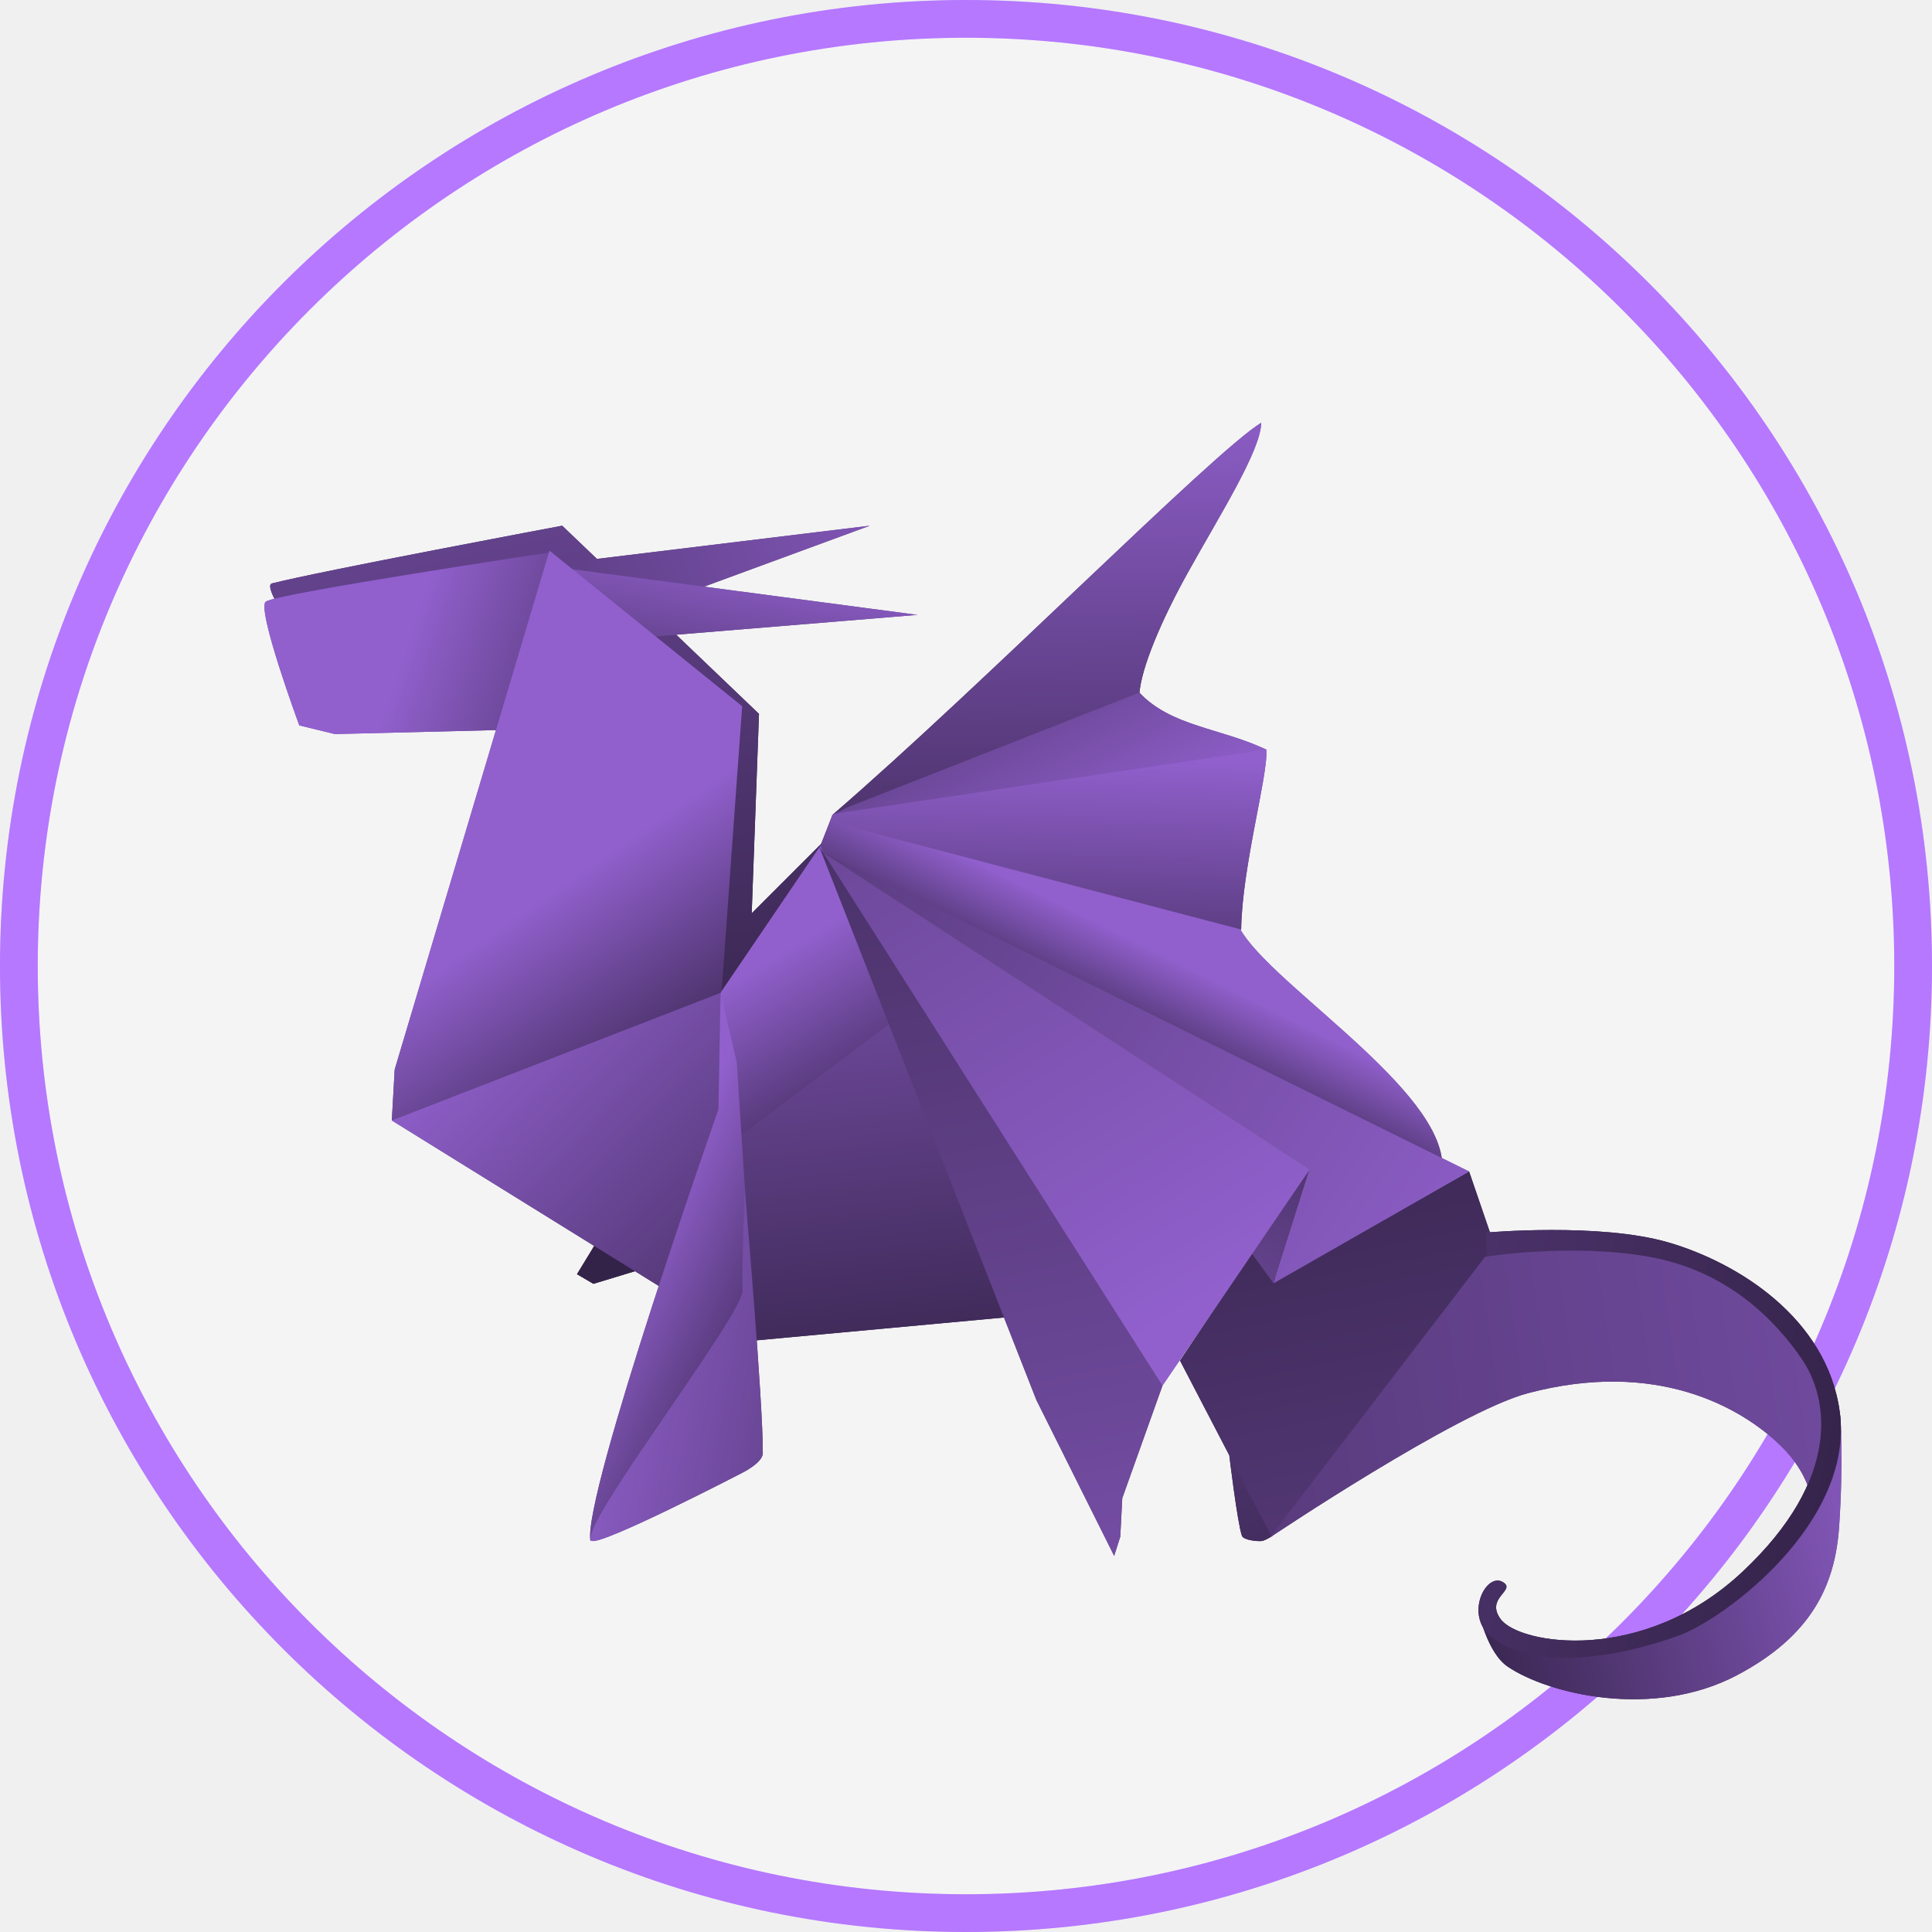
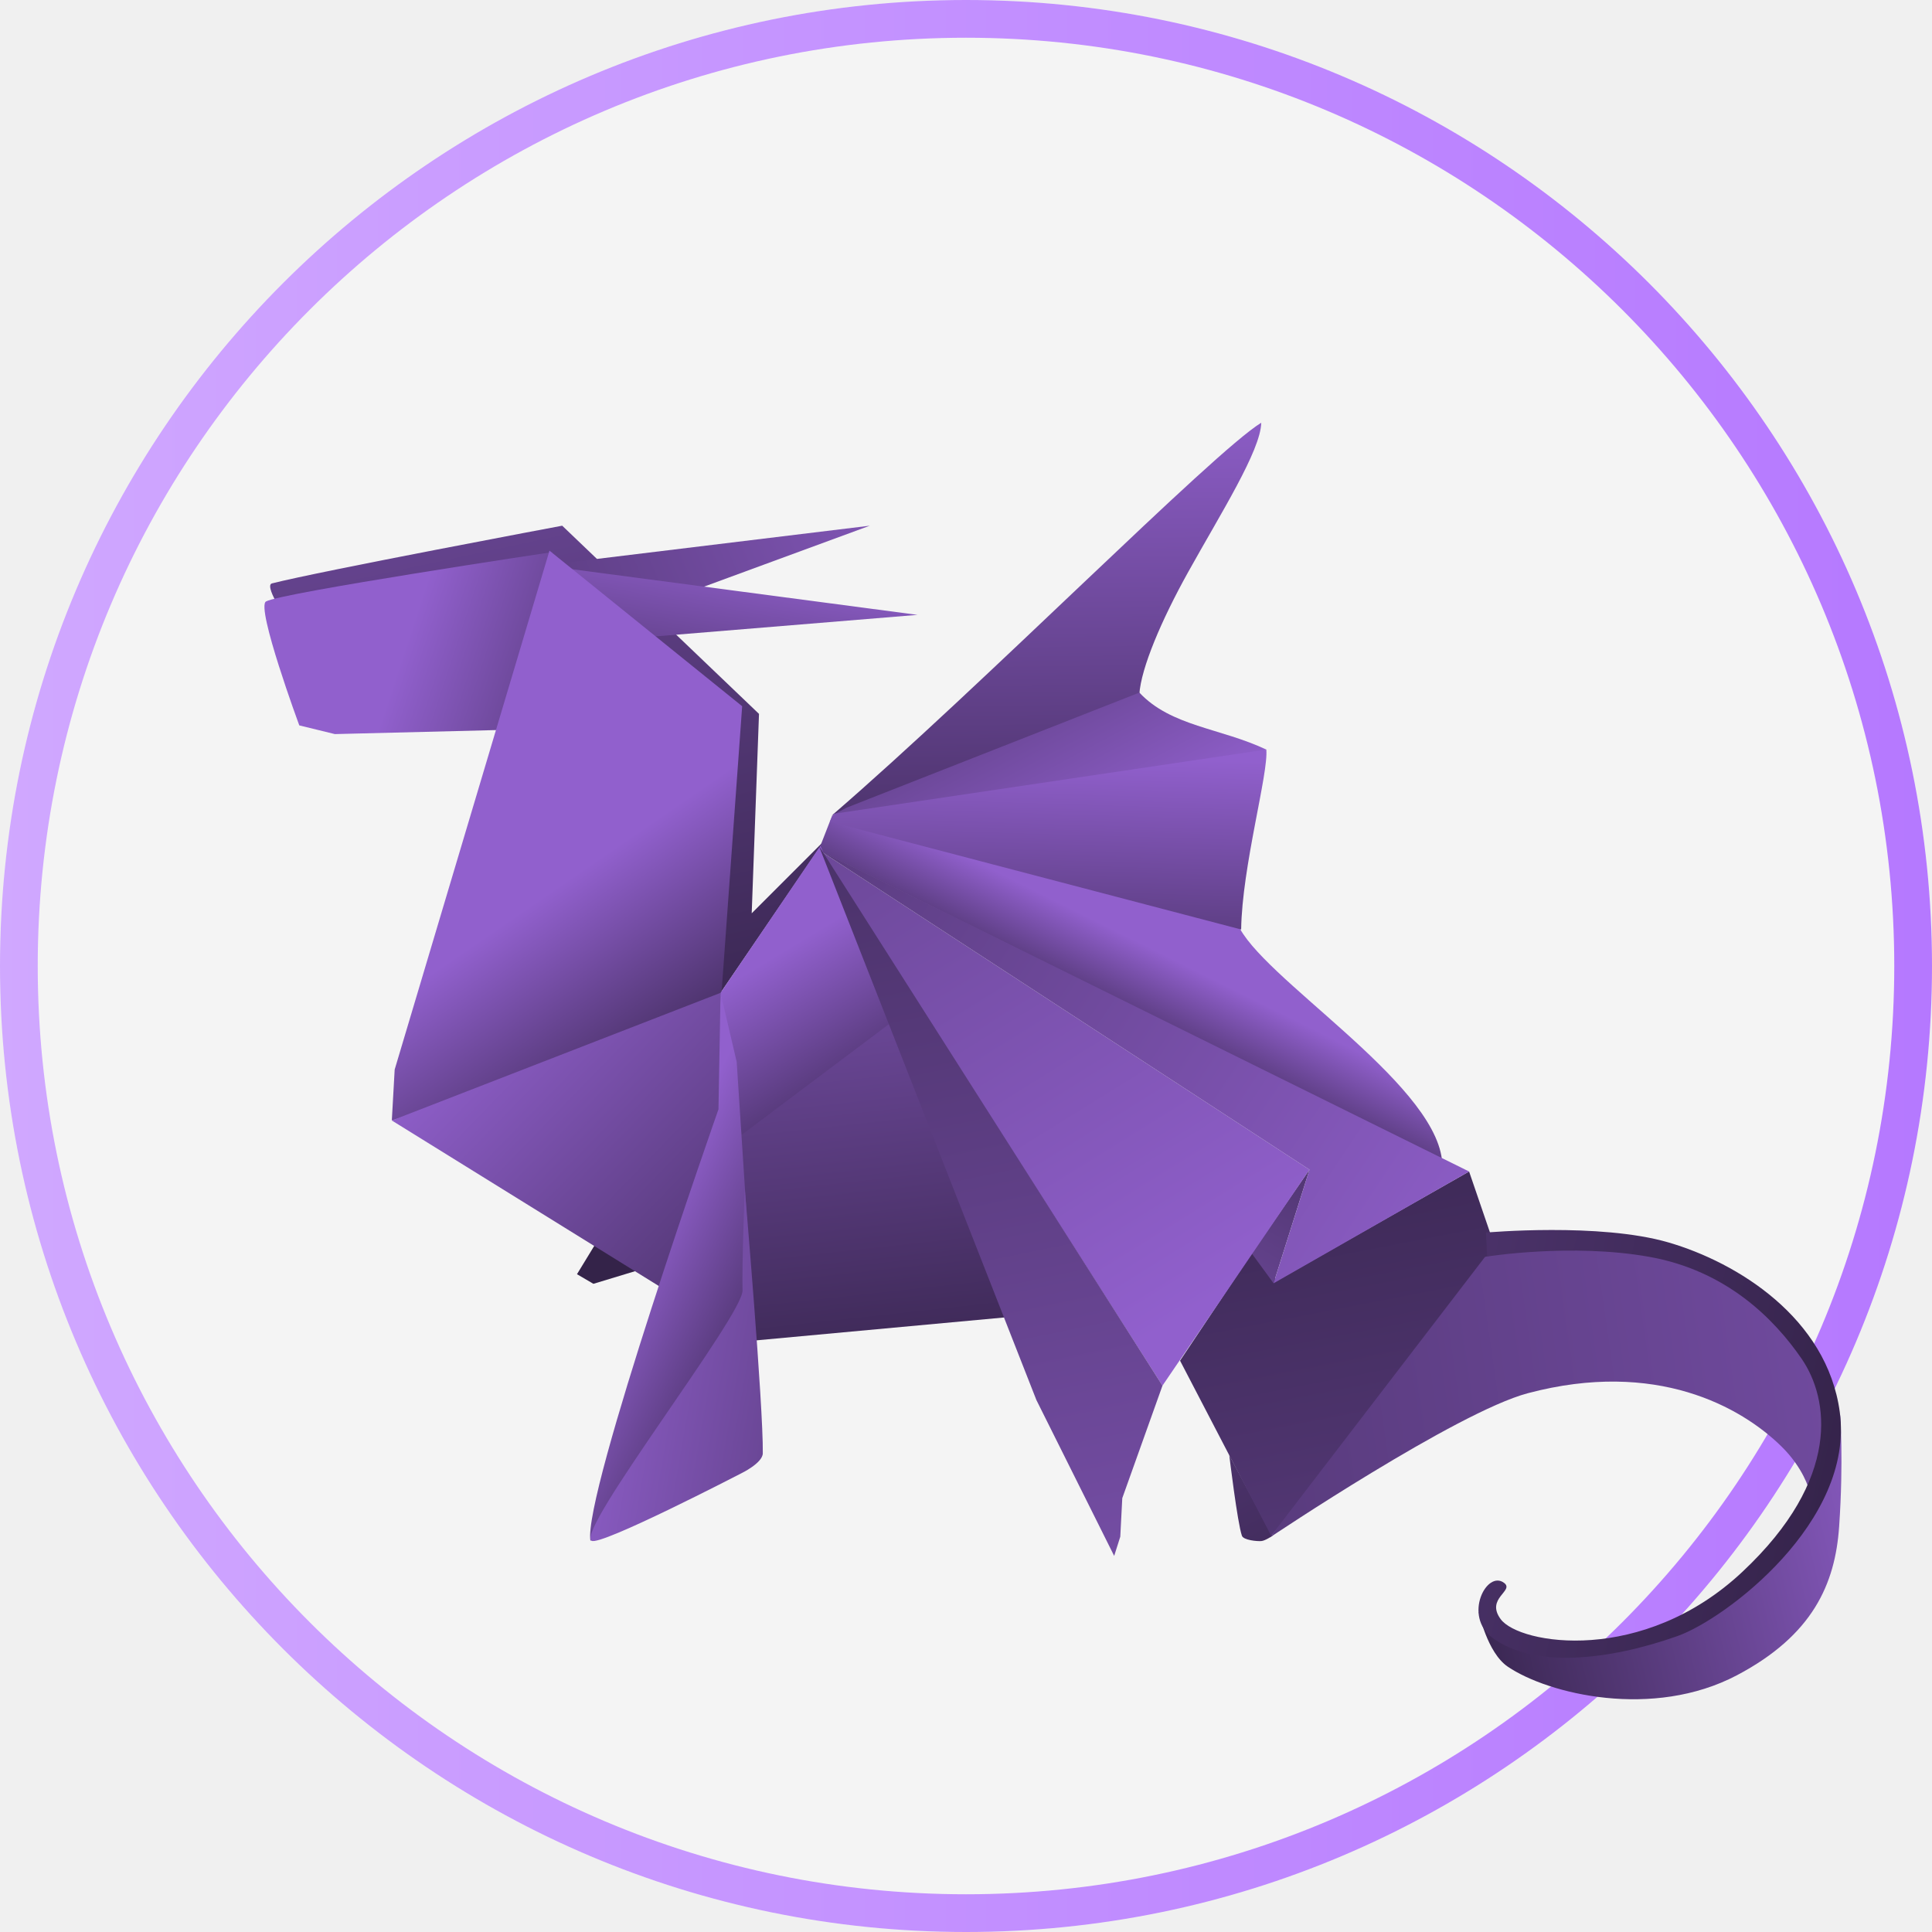
- <svg xmlns="http://www.w3.org/2000/svg" width="100%" height="100%" viewBox="0 0 1024 1024" version="1.1" xml:space="preserve" style="fill-rule:evenodd;clip-rule:evenodd;stroke-linejoin:round;stroke-miterlimit:2;">
-   <circle cx="512" cy="512" r="512" style="fill:white;fill-opacity:0.3;" />
-   <path d="M512,0C794.58,0 1024,229.42 1024,512C1024,794.58 794.58,1024 512,1024C229.42,1024 -0,794.58 -0,512C-0,229.42 229.42,0 512,0ZM512,20C783.542,20 1004,240.458 1004,512C1004,783.542 783.542,1004 512,1004C240.458,1004 20,783.542 20,512C20,240.458 240.458,20 512,20Z" style="fill:url(#_Linear1);" />
-   <path d="M512,0C794.58,0 1024,229.42 1024,512C1024,794.58 794.58,1024 512,1024C229.42,1024 -0,794.58 -0,512C-0,229.42 229.42,0 512,0ZM512,20C783.542,20 1004,240.458 1004,512C1004,783.542 783.542,1004 512,1004C240.458,1004 20,783.542 20,512C20,240.458 240.458,20 512,20Z" style="fill:url(#_Linear2);" />
-   <g transform="matrix(1.04039,0.219928,-0.219928,1.04039,193.441,-129.874)">
-     <g id="tale-base-tip" transform="matrix(1,0,0,1,2.195,-1.56471)">
-       <path d="M594.569,741.635C594.569,741.635 605.523,773.845 609.027,779.577C610.244,781.568 617.015,780.764 618.997,780.172C620.979,779.581 623.891,776.454 623.891,776.454L594.569,741.635Z" style="fill:url(#_Linear3);" />
-     </g>
-     <path id="underside-of-wing" d="M587.729,637.119L563,699L625.478,774.999L710.96,621.355L684.454,576.962L602,650L587.729,637.119Z" style="fill:url(#_Linear4);" />
-     <path id="wing-6" d="M600.639,651.621L586.859,639.266L606.424,592.516L600.639,651.621Z" style="fill:url(#_Linear5);" />
-     <path id="wing-7" d="M335.335,487.641L557,713L606.424,592.516L335.335,487.641Z" style="fill:url(#_Linear6);" />
-     <path id="middle-bottom" d="M321.869,622.849L388,563L473,696L344.064,735.938L321.869,622.849Z" style="fill:url(#_Linear7);" />
-     <path id="right-side-of-head-and-neck" d="M43,421C43,421 37.631,414.769 40.018,413.59C62.124,402.677 175.634,355.521 175.634,355.521L291,427L308,525L336,482L301,567L276,438L172,372L43,421Z" style="fill:url(#_Linear8);" />
-     <g id="horn-right" transform="matrix(1,0,0,1,-18.203,-6.61926)">
-       <path d="M193,382L343.837,330.432L229.604,402.144L202,387L193,382Z" style="fill:url(#_Linear9);" />
-     </g>
-     <g id="horn-left" transform="matrix(1,0,0,1,-24.4697,-7.32091)">
-       <path d="M197,384L251,409L382.555,369.696L197,384Z" style="fill:url(#_Linear10);" />
-     </g>
-     <path id="face" d="M39,423C34.607,426.941 68,480 68,480L86.255,480.577L165.851,461.665L173.534,369.404C173.534,369.404 45.487,417.181 39,423Z" style="fill:url(#_Linear11);" />
-     <path id="neck-top" d="M172,369L282,425L303.065,578.394L153.859,663.132L150,638L172,369Z" style="fill:url(#_Linear12);" />
-     <path id="right-front-foot-tip" d="M266,702L260,719L269,722L289,711L266,702Z" style="fill:url(#_Linear13);" />
-     <path id="neck-bottom" d="M153.859,663.132L303,717L315,626L301,567L153.859,663.132Z" style="fill:url(#_Linear14);" />
-     <path id="wing-4" d="M337.18,468.963L334.149,487.335L670,574C657.35,536.352 561.872,503.347 546,480L337.18,468.963Z" style="fill:url(#_Linear15);" />
-     <path id="wing-5" d="M334.12,487.171L684.454,576.962L600.639,651.621L606.424,592.516L334.12,487.171Z" style="fill:url(#_Linear16);" />
-     <path id="wing-1" d="M337,469C397.347,389.723 485.197,252.931 505.907,233.242C508.502,246.876 495.53,281.593 485.604,313.799C477.648,339.613 472.542,365.246 474.465,378.333L337,469Z" style="fill:url(#_Linear17);" />
-     <g id="wing-2" transform="matrix(1,0,0,1,-0.925322,0.167707)">
-       <path d="M338.522,468.435L348.208,465.803L536.282,395.56L543.134,391.976C518.415,386.084 494.208,390.504 475.223,377.24L344.268,463.564L338.522,468.435Z" style="fill:url(#_Linear18);" />
-     </g>
-     <path id="wing-3" d="M337.751,468.012L336.636,472.263L548.354,482.441C542.295,451.799 545.649,403.28 542.064,392.109L337.751,468.012Z" style="fill:url(#_Linear19);" />
-     <path id="middle-top" d="M301,567L334.541,484.963L388,563L326,634L314.621,604.984L301,567Z" style="fill:url(#_Linear20);" />
-     <path id="wing-8" d="M333.746,485.107L497,733L551,801L552,791L549,772L557,713L333.746,485.107Z" style="fill:url(#_Linear21);" />
-     <path id="tail-inside" d="M625,776C625,776 703.231,695.533 736,679C794.989,649.239 841.286,663.643 865.141,678.855C878.075,687.103 883,697 883,697C883,697 908.805,625.469 811.068,601.3C753.963,587.178 701,617 701,617L625,776Z" style="fill:url(#_Linear22);" />
-     <path id="tail-outside" d="M734.603,790.828C734.603,790.828 742.875,809.759 754.354,814.441C776.929,823.648 830.613,825.247 867,795C899.781,767.751 905.504,740.439 901.515,712C896.923,679.261 890.515,657.498 890.515,657.498C890.515,657.498 890.672,700.992 878.299,725.671C865.499,751.201 847.586,772.264 832,782C816.414,791.736 802.444,797.899 784,801C765.556,804.101 734.603,790.828 734.603,790.828Z" style="fill:url(#_Linear23);" />
-     <path id="tail-top" d="M699,605C699,605 753.367,588.32 789,591C824.633,593.68 874.069,611.445 890,656C908.59,707.992 855.601,768.78 834,782C802.73,801.138 767.232,812.548 744,802C727.195,794.37 734.115,769.19 744,774C749.836,776.84 736.367,783.435 746,792C757.781,802.476 820.109,799.727 859,744C897.891,688.273 883.288,650.521 865.921,634C848.555,617.479 820.257,598.72 781,600C741.743,601.28 702,616.569 702,616.569L699,605Z" style="fill:url(#_Linear24);" />
-     <path id="left-front-foot-top" d="M301,567L312,624C312,624 285.613,826.091 294.022,847.575C320.346,829.824 345.973,747.616 348.333,738.259C351.656,725.086 333.862,662.72 333.862,662.72L316,599L301,567Z" style="fill:url(#_Linear25);" />
-     <path id="left-front-foot-bottom" d="M294.542,847.481C299.178,849.556 360.665,799.149 360.665,799.149C360.665,799.149 370.026,791.954 369.075,787.168C364.464,763.976 333,660 333,660C333,660 339.25,696.631 342.405,709.858C345.281,721.92 285.965,843.64 294.542,847.481Z" style="fill:url(#_Linear26);" />
-   </g>
-   <g transform="matrix(1.04039,0.219928,-0.219928,1.04039,193.441,-129.874)">
-     <g id="tale-base-tip1" transform="matrix(1,0,0,1,2.195,-1.56471)">
-       <path d="M594.569,741.635C594.569,741.635 605.523,773.845 609.027,779.577C610.244,781.568 617.015,780.764 618.997,780.172C620.979,779.581 623.891,776.454 623.891,776.454L594.569,741.635Z" style="fill:url(#_Linear27);" />
-     </g>
-     <path id="underside-of-wing1" d="M587.729,637.119L563,699L625.478,774.999L710.96,621.355L684.454,576.962L602,650L587.729,637.119Z" style="fill:url(#_Linear28);" />
-     <path id="wing-61" d="M600.639,651.621L586.859,639.266L606.424,592.516L600.639,651.621Z" style="fill:url(#_Linear29);" />
-     <path id="wing-71" d="M335.335,487.641L557,713L606.424,592.516L335.335,487.641Z" style="fill:url(#_Linear30);" />
-     <path id="middle-bottom1" d="M321.869,622.849L388,563L473,696L344.064,735.938L321.869,622.849Z" style="fill:url(#_Linear31);" />
-     <path id="right-side-of-head-and-neck1" d="M43,421C43,421 37.631,414.769 40.018,413.59C62.124,402.677 175.634,355.521 175.634,355.521L291,427L308,525L336,482L301,567L276,438L172,372L43,421Z" style="fill:url(#_Linear32);" />
-     <g id="horn-right1" transform="matrix(1,0,0,1,-18.203,-6.61926)">
-       <path d="M193,382L343.837,330.432L229.604,402.144L202,387L193,382Z" style="fill:url(#_Linear33);" />
-     </g>
-     <g id="horn-left1" transform="matrix(1,0,0,1,-24.4697,-7.32091)">
-       <path d="M197,384L251,409L382.555,369.696L197,384Z" style="fill:url(#_Linear34);" />
-     </g>
-     <path id="face1" d="M39,423C34.607,426.941 68,480 68,480L86.255,480.577L165.851,461.665L173.534,369.404C173.534,369.404 45.487,417.181 39,423Z" style="fill:url(#_Linear35);" />
-     <path id="neck-top1" d="M172,369L282,425L303.065,578.394L153.859,663.132L150,638L172,369Z" style="fill:url(#_Linear36);" />
-     <path id="right-front-foot-tip1" d="M266,702L260,719L269,722L289,711L266,702Z" style="fill:url(#_Linear37);" />
-     <path id="neck-bottom1" d="M153.859,663.132L303,717L315,626L301,567L153.859,663.132Z" style="fill:url(#_Linear38);" />
-     <path id="wing-41" d="M337.18,468.963L334.149,487.335L670,574C657.35,536.352 561.872,503.347 546,480L337.18,468.963Z" style="fill:url(#_Linear39);" />
-     <path id="wing-51" d="M334.12,487.171L684.454,576.962L600.639,651.621L606.424,592.516L334.12,487.171Z" style="fill:url(#_Linear40);" />
-     <path id="wing-11" d="M337,469C397.347,389.723 485.197,252.931 505.907,233.242C508.502,246.876 495.53,281.593 485.604,313.799C477.648,339.613 472.542,365.246 474.465,378.333L337,469Z" style="fill:url(#_Linear41);" />
-     <g id="wing-21" transform="matrix(1,0,0,1,-0.925322,0.167707)">
-       <path d="M338.522,468.435L348.208,465.803L536.282,395.56L543.134,391.976C518.415,386.084 494.208,390.504 475.223,377.24L344.268,463.564L338.522,468.435Z" style="fill:url(#_Linear42);" />
-     </g>
-     <path id="wing-31" d="M337.751,468.012L336.636,472.263L548.354,482.441C542.295,451.799 545.649,403.28 542.064,392.109L337.751,468.012Z" style="fill:url(#_Linear43);" />
-     <path id="middle-top1" d="M301,567L334.541,484.963L388,563L326,634L314.621,604.984L301,567Z" style="fill:url(#_Linear44);" />
-     <path id="wing-81" d="M333.746,485.107L497,733L551,801L552,791L549,772L557,713L333.746,485.107Z" style="fill:url(#_Linear45);" />
-     <path id="tail-inside1" d="M625,776C625,776 703.231,695.533 736,679C794.989,649.239 841.286,663.643 865.141,678.855C878.075,687.103 883,697 883,697C883,697 908.805,625.469 811.068,601.3C753.963,587.178 701,617 701,617L625,776Z" style="fill:url(#_Linear46);" />
-     <path id="tail-outside1" d="M734.603,790.828C734.603,790.828 742.875,809.759 754.354,814.441C776.929,823.648 830.613,825.247 867,795C899.781,767.751 905.504,740.439 901.515,712C896.923,679.261 890.515,657.498 890.515,657.498C890.515,657.498 890.672,700.992 878.299,725.671C865.499,751.201 847.586,772.264 832,782C816.414,791.736 802.444,797.899 784,801C765.556,804.101 734.603,790.828 734.603,790.828Z" style="fill:url(#_Linear47);" />
-     <path id="tail-top1" d="M699,605C699,605 753.367,588.32 789,591C824.633,593.68 874.069,611.445 890,656C908.59,707.992 855.601,768.78 834,782C802.73,801.138 767.232,812.548 744,802C727.195,794.37 734.115,769.19 744,774C749.836,776.84 736.367,783.435 746,792C757.781,802.476 820.109,799.727 859,744C897.891,688.273 883.288,650.521 865.921,634C848.555,617.479 820.257,598.72 781,600C741.743,601.28 702,616.569 702,616.569L699,605Z" style="fill:url(#_Linear48);" />
-     <path id="left-front-foot-top1" d="M301,567L312,624C312,624 285.613,826.091 294.022,847.575C320.346,829.824 345.973,747.616 348.333,738.259C351.656,725.086 333.862,662.72 333.862,662.72L316,599L301,567Z" style="fill:url(#_Linear49);" />
-     <path id="left-front-foot-bottom1" d="M294.542,847.481C299.178,849.556 360.665,799.149 360.665,799.149C360.665,799.149 370.026,791.954 369.075,787.168C364.464,763.976 333,660 333,660C333,660 339.25,696.631 342.405,709.858C345.281,721.92 285.965,843.64 294.542,847.481Z" style="fill:url(#_Linear50);" />
-   </g>
+ <svg xmlns="http://www.w3.org/2000/svg" viewBox="0 0 1024 1024" xml:space="preserve" style="fill-rule:evenodd;clip-rule:evenodd;stroke-linejoin:round;stroke-miterlimit:2">
+   <circle cx="512" cy="512" r="512" style="fill:#fff;fill-opacity:.3" />
+   <path d="M512 0c282.58 0 512 229.42 512 512 0 282.58-229.42 512-512 512C229.42 1024 0 794.58 0 512 0 229.42 229.42 0 512 0zm0 20c271.542 0 492 220.458 492 492 0 271.542-220.458 492-492 492-271.542 0-492-220.458-492-492C20 240.458 240.458 20 512 20z" style="fill:url(#a)" />
+   <path d="M594.569 741.635s10.954 32.21 14.458 37.942c1.217 1.991 7.988 1.187 9.97.595 1.982-.591 4.894-3.718 4.894-3.718z" style="fill:url(#b)" transform="rotate(11.936 724.676 872.264) scale(1.06338)" />
+   <path d="M587.729 637.119 563 699l62.478 75.999 85.482-153.644-26.506-44.393L602 650z" style="fill:url(#c)" transform="rotate(11.936 717.885 860.268) scale(1.06338)" />
+   <path d="m600.639 651.621-13.78-12.355 19.565-46.75z" style="fill:url(#d)" transform="rotate(11.936 717.885 860.268) scale(1.06338)" />
+   <path d="M335.335 487.641 557 713l49.424-120.484z" style="fill:url(#e)" transform="rotate(11.936 717.885 860.268) scale(1.06338)" />
+   <path d="M321.869 622.849 388 563l85 133-128.936 39.938z" style="fill:url(#f)" transform="rotate(11.936 717.885 860.268) scale(1.06338)" />
+   <path d="M43 421s-5.369-6.231-2.982-7.41c22.106-10.913 135.616-58.069 135.616-58.069L291 427l17 98 28-43-35 85-25-129-104-66z" style="fill:url(#g)" transform="rotate(11.936 717.885 860.268) scale(1.06338)" />
+   <path d="m193 382 150.837-51.568-114.233 71.712L202 387z" style="fill:url(#h)" transform="rotate(11.936 761.23 771.208) scale(1.06338)" />
+   <path d="m197 384 54 25 131.555-39.304z" style="fill:url(#i)" transform="rotate(11.936 768.13 739.708) scale(1.06338)" />
+   <path d="M39 423c-4.393 3.941 29 57 29 57l18.255.577 79.596-18.912 7.683-92.261S45.487 417.181 39 423z" style="fill:url(#j)" transform="rotate(11.936 717.885 860.268) scale(1.06338)" />
+   <path d="m172 369 110 56 21.065 153.394-149.206 84.738L150 638z" style="fill:url(#k)" transform="rotate(11.936 717.885 860.268) scale(1.06338)" />
+   <path d="m266 702-6 17 9 3 20-11z" style="fill:url(#l)" transform="rotate(11.936 717.885 860.268) scale(1.06338)" />
+   <path d="M153.859 663.132 303 717l12-91-14-59z" style="fill:url(#m)" transform="rotate(11.936 717.885 860.268) scale(1.06338)" />
+   <path d="m337.18 468.963-3.031 18.372L670 574c-12.65-37.648-108.128-70.653-124-94z" style="fill:url(#n)" transform="rotate(11.936 717.885 860.268) scale(1.06338)" />
+   <path d="m334.12 487.171 350.334 89.791-83.815 74.659 5.785-59.105z" style="fill:url(#o)" transform="rotate(11.936 717.885 860.268) scale(1.06338)" />
+   <path d="M337 469c60.347-79.277 148.197-216.069 168.907-235.758 2.595 13.634-10.377 48.351-20.303 80.557-7.956 25.814-13.062 51.447-11.139 64.534z" style="fill:url(#p)" transform="rotate(11.936 717.885 860.268) scale(1.06338)" />
+   <path d="m338.522 468.435 9.686-2.632 188.074-70.243 6.852-3.584c-24.719-5.892-48.926-1.472-67.911-14.736l-130.955 86.324z" style="fill:url(#q)" transform="rotate(11.936 717.524 855.473) scale(1.06338)" />
+   <path d="m337.751 468.012-1.115 4.251 211.718 10.178c-6.059-30.642-2.705-79.161-6.29-90.332z" style="fill:url(#r)" transform="rotate(11.936 717.885 860.268) scale(1.06338)" />
+   <path d="m301 567 33.541-82.037L388 563l-62 71-11.379-29.016z" style="fill:url(#s)" transform="rotate(11.936 717.885 860.268) scale(1.06338)" />
+   <path d="M333.746 485.107 497 733l54 68 1-10-3-19 8-59z" style="fill:url(#t)" transform="rotate(11.936 717.885 860.268) scale(1.06338)" />
+   <path d="M625 776s78.231-80.467 111-97c58.989-29.761 105.286-15.357 129.141-.145C878.075 687.103 883 697 883 697s25.805-71.531-71.932-95.7C753.963 587.178 701 617 701 617z" style="fill:url(#u)" transform="rotate(11.936 717.885 860.268) scale(1.06338)" />
+   <path d="M734.603 790.828s8.272 18.931 19.751 23.613C776.929 823.648 830.613 825.247 867 795c32.781-27.249 38.504-54.561 34.515-83-4.592-32.739-11-54.502-11-54.502s.157 43.494-12.216 68.173c-12.8 25.53-30.713 46.593-46.299 56.329-15.586 9.736-29.556 15.899-48 19-18.444 3.101-49.397-10.172-49.397-10.172z" style="fill:url(#v)" transform="rotate(11.936 717.885 860.268) scale(1.06338)" />
+   <path d="M699 605s54.367-16.68 90-14c35.633 2.68 85.069 20.445 101 65 18.59 51.992-34.399 112.78-56 126-31.27 19.138-66.768 30.548-90 20-16.805-7.63-9.885-32.81 0-28 5.836 2.84-7.633 9.435 2 18 11.781 10.476 74.109 7.727 113-48 38.891-55.727 24.288-93.479 6.921-110-17.366-16.521-45.664-35.28-84.921-34-39.257 1.28-79 16.569-79 16.569z" style="fill:url(#w)" transform="rotate(11.936 717.885 860.268) scale(1.06338)" />
+   <path d="m301 567 11 57s-26.387 202.091-17.978 223.575c26.324-17.751 51.951-99.959 54.311-109.316 3.323-13.173-14.471-75.539-14.471-75.539L316 599z" style="fill:url(#x)" transform="rotate(11.936 717.885 860.268) scale(1.06338)" />
+   <path d="M294.542 847.481c4.636 2.075 66.123-48.332 66.123-48.332s9.361-7.195 8.41-11.981C364.464 763.976 333 660 333 660s6.25 36.631 9.405 49.858c2.876 12.062-56.44 133.782-47.863 137.623z" style="fill:url(#y)" transform="rotate(11.936 717.885 860.268) scale(1.06338)" />
  <defs>
-     <linearGradient id="_Linear1" x1="0" y1="0" x2="1" y2="0" gradientUnits="userSpaceOnUse" gradientTransform="matrix(1024,0,0,1024,-4.61853e-14,512)">
-       <stop offset="0" style="stop-color:rgb(181,120,255);stop-opacity:0.3" />
-       <stop offset="1" style="stop-color:rgb(202,160,255);stop-opacity:0.3" />
+     <linearGradient id="a" x1="0" y1="0" x2="1" y2="0" gradientUnits="userSpaceOnUse" gradientTransform="matrix(1024 0 0 1024 0 512)">
+       <stop offset="0" style="stop-color:#d0a8ff;stop-opacity:1" />
+       <stop offset="1" style="stop-color:#b578ff;stop-opacity:1" />
    </linearGradient>
-     <linearGradient id="_Linear2" x1="0" y1="0" x2="1" y2="0" gradientUnits="userSpaceOnUse" gradientTransform="matrix(1024,0,0,1024,-4.61853e-14,512)">
-       <stop offset="0" style="stop-color:rgb(181,120,255);stop-opacity:1" />
-       <stop offset="1" style="stop-color:rgb(181,120,255);stop-opacity:1" />
+     <linearGradient id="b" x1="0" y1="0" x2="1" y2="0" gradientUnits="userSpaceOnUse" gradientTransform="matrix(326.864 409.775 -289.669 231.059 347.516 439.278)">
+       <stop offset="0" style="stop-color:#9160cd;stop-opacity:1" />
+       <stop offset="1" style="stop-color:#342349;stop-opacity:1" />
    </linearGradient>
-     <linearGradient id="_Linear3" x1="0" y1="0" x2="1" y2="0" gradientUnits="userSpaceOnUse" gradientTransform="matrix(326.864,409.775,-289.669,231.059,347.516,439.278)">
-       <stop offset="0" style="stop-color:rgb(127,84,179);stop-opacity:1" />
-       <stop offset="1" style="stop-color:rgb(33,22,46);stop-opacity:1" />
+     <linearGradient id="c" x1="0" y1="0" x2="1" y2="0" gradientUnits="userSpaceOnUse" gradientTransform="matrix(-304.629 -730.309 516.253 -215.341 868.355 1256.16)">
+       <stop offset="0" style="stop-color:#9160cd;stop-opacity:1" />
+       <stop offset="1" style="stop-color:#342349;stop-opacity:1" />
    </linearGradient>
-     <linearGradient id="_Linear4" x1="0" y1="0" x2="1" y2="0" gradientUnits="userSpaceOnUse" gradientTransform="matrix(-304.629,-730.309,516.253,-215.341,868.355,1256.16)">
-       <stop offset="0" style="stop-color:rgb(127,84,179);stop-opacity:1" />
-       <stop offset="1" style="stop-color:rgb(33,22,46);stop-opacity:1" />
+     <linearGradient id="d" x1="0" y1="0" x2="1" y2="0" gradientUnits="userSpaceOnUse" gradientTransform="matrix(93.1437 -285.845 202.063 65.8429 572.532 798.7)">
+       <stop offset="0" style="stop-color:#9160cd;stop-opacity:1" />
+       <stop offset="1" style="stop-color:#342349;stop-opacity:1" />
    </linearGradient>
-     <linearGradient id="_Linear5" x1="0" y1="0" x2="1" y2="0" gradientUnits="userSpaceOnUse" gradientTransform="matrix(93.1437,-285.845,202.063,65.8429,572.532,798.7)">
-       <stop offset="0" style="stop-color:rgb(127,84,179);stop-opacity:1" />
-       <stop offset="1" style="stop-color:rgb(33,22,46);stop-opacity:1" />
+     <linearGradient id="e" x1="0" y1="0" x2="1" y2="0" gradientUnits="userSpaceOnUse" gradientTransform="matrix(-513.506 -533.694 377.266 -362.995 570.141 668.583)">
+       <stop offset="0" style="stop-color:#9160cd;stop-opacity:1" />
+       <stop offset="1" style="stop-color:#342349;stop-opacity:1" />
    </linearGradient>
-     <linearGradient id="_Linear6" x1="0" y1="0" x2="1" y2="0" gradientUnits="userSpaceOnUse" gradientTransform="matrix(-513.506,-533.694,377.266,-362.995,570.141,668.583)">
-       <stop offset="0" style="stop-color:rgb(127,84,179);stop-opacity:1" />
-       <stop offset="1" style="stop-color:rgb(33,22,46);stop-opacity:1" />
+     <linearGradient id="f" x1="0" y1="0" x2="1" y2="0" gradientUnits="userSpaceOnUse" gradientTransform="matrix(109.316 327.126 -231.244 77.2747 314.519 433.591)">
+       <stop offset="0" style="stop-color:#9160cd;stop-opacity:1" />
+       <stop offset="1" style="stop-color:#342349;stop-opacity:1" />
    </linearGradient>
-     <linearGradient id="_Linear7" x1="0" y1="0" x2="1" y2="0" gradientUnits="userSpaceOnUse" gradientTransform="matrix(109.316,327.126,-231.244,77.2747,314.519,433.591)">
-       <stop offset="0" style="stop-color:rgb(127,84,179);stop-opacity:1" />
-       <stop offset="1" style="stop-color:rgb(33,22,46);stop-opacity:1" />
+     <linearGradient id="g" x1="0" y1="0" x2="1" y2="0" gradientUnits="userSpaceOnUse" gradientTransform="matrix(238.622 535.497 -378.541 168.681 114.9 66.986)">
+       <stop offset="0" style="stop-color:#9160cd;stop-opacity:1" />
+       <stop offset="1" style="stop-color:#342349;stop-opacity:1" />
    </linearGradient>
-     <linearGradient id="_Linear8" x1="0" y1="0" x2="1" y2="0" gradientUnits="userSpaceOnUse" gradientTransform="matrix(238.622,535.497,-378.541,168.681,114.9,66.986)">
-       <stop offset="0" style="stop-color:rgb(127,84,179);stop-opacity:1" />
-       <stop offset="1" style="stop-color:rgb(33,22,46);stop-opacity:1" />
+     <linearGradient id="h" x1="0" y1="0" x2="1" y2="0" gradientUnits="userSpaceOnUse" gradientTransform="matrix(-382.495 259.814 -183.661 -270.385 423.685 282.186)">
+       <stop offset="0" style="stop-color:#9160cd;stop-opacity:1" />
+       <stop offset="1" style="stop-color:#342349;stop-opacity:1" />
    </linearGradient>
-     <linearGradient id="_Linear9" x1="0" y1="0" x2="1" y2="0" gradientUnits="userSpaceOnUse" gradientTransform="matrix(-382.495,259.814,-183.661,-270.385,423.685,282.186)">
-       <stop offset="0" style="stop-color:rgb(127,84,179);stop-opacity:1" />
-       <stop offset="1" style="stop-color:rgb(33,22,46);stop-opacity:1" />
+     <linearGradient id="i" x1="0" y1="0" x2="1" y2="0" gradientUnits="userSpaceOnUse" gradientTransform="matrix(4.09105 121.25 -85.7112 2.89195 300.653 355.026)">
+       <stop offset="0" style="stop-color:#9160cd;stop-opacity:1" />
+       <stop offset="1" style="stop-color:#342349;stop-opacity:1" />
    </linearGradient>
-     <linearGradient id="_Linear10" x1="0" y1="0" x2="1" y2="0" gradientUnits="userSpaceOnUse" gradientTransform="matrix(4.09105,121.25,-85.7112,2.89195,300.653,355.026)">
-       <stop offset="0" style="stop-color:rgb(127,84,179);stop-opacity:1" />
-       <stop offset="1" style="stop-color:rgb(33,22,46);stop-opacity:1" />
+     <linearGradient id="j" x1="0" y1="0" x2="1" y2="0" gradientUnits="userSpaceOnUse" gradientTransform="matrix(153.294 16.9277 -11.9661 108.363 111.727 428.761)">
+       <stop offset="0" style="stop-color:#9160cd;stop-opacity:1" />
+       <stop offset="1" style="stop-color:#342349;stop-opacity:1" />
    </linearGradient>
-     <linearGradient id="_Linear11" x1="0" y1="0" x2="1" y2="0" gradientUnits="userSpaceOnUse" gradientTransform="matrix(153.294,16.9277,-11.9661,108.363,111.727,428.761)">
-       <stop offset="0" style="stop-color:rgb(127,84,179);stop-opacity:1" />
-       <stop offset="1" style="stop-color:rgb(33,22,46);stop-opacity:1" />
+     <linearGradient id="k" x1="0" y1="0" x2="1" y2="0" gradientUnits="userSpaceOnUse" gradientTransform="matrix(90.9696 86.54 -61.1748 64.3061 223.651 518.444)">
+       <stop offset="0" style="stop-color:#9160cd;stop-opacity:1" />
+       <stop offset="1" style="stop-color:#342349;stop-opacity:1" />
    </linearGradient>
-     <linearGradient id="_Linear12" x1="0" y1="0" x2="1" y2="0" gradientUnits="userSpaceOnUse" gradientTransform="matrix(90.9696,86.54,-61.1748,64.3061,223.651,518.444)">
-       <stop offset="0" style="stop-color:rgb(127,84,179);stop-opacity:1" />
-       <stop offset="1" style="stop-color:rgb(33,22,46);stop-opacity:1" />
+     <linearGradient id="l" x1="0" y1="0" x2="1" y2="0" gradientUnits="userSpaceOnUse" gradientTransform="matrix(-.695 64.1615 -45.3556 -.4913 255.472 610.016)">
+       <stop offset="0" style="stop-color:#9160cd;stop-opacity:1" />
+       <stop offset="1" style="stop-color:#342349;stop-opacity:1" />
    </linearGradient>
-     <linearGradient id="_Linear13" x1="0" y1="0" x2="1" y2="0" gradientUnits="userSpaceOnUse" gradientTransform="matrix(-0.695004,64.1615,-45.3556,-0.491295,255.472,610.016)">
-       <stop offset="0" style="stop-color:rgb(127,84,179);stop-opacity:1" />
-       <stop offset="1" style="stop-color:rgb(33,22,46);stop-opacity:1" />
+     <linearGradient id="m" x1="0" y1="0" x2="1" y2="0" gradientUnits="userSpaceOnUse" gradientTransform="matrix(227.851 143.392 -101.363 161.067 184.658 591.63)">
+       <stop offset="0" style="stop-color:#9160cd;stop-opacity:1" />
+       <stop offset="1" style="stop-color:#342349;stop-opacity:1" />
    </linearGradient>
-     <linearGradient id="_Linear14" x1="0" y1="0" x2="1" y2="0" gradientUnits="userSpaceOnUse" gradientTransform="matrix(227.851,143.392,-101.363,161.067,184.658,591.63)">
-       <stop offset="0" style="stop-color:rgb(127,84,179);stop-opacity:1" />
-       <stop offset="1" style="stop-color:rgb(33,22,46);stop-opacity:1" />
+     <linearGradient id="n" x1="0" y1="0" x2="1" y2="0" gradientUnits="userSpaceOnUse" gradientTransform="matrix(-14.1683 54.9713 -38.859 -10.0155 564.497 515.881)">
+       <stop offset="0" style="stop-color:#9160cd;stop-opacity:1" />
+       <stop offset="1" style="stop-color:#342349;stop-opacity:1" />
    </linearGradient>
-     <linearGradient id="_Linear15" x1="0" y1="0" x2="1" y2="0" gradientUnits="userSpaceOnUse" gradientTransform="matrix(-14.1683,54.9713,-38.859,-10.0155,564.497,515.881)">
-       <stop offset="0" style="stop-color:rgb(127,84,179);stop-opacity:1" />
-       <stop offset="1" style="stop-color:rgb(33,22,46);stop-opacity:1" />
+     <linearGradient id="o" x1="0" y1="0" x2="1" y2="0" gradientUnits="userSpaceOnUse" gradientTransform="matrix(-656.838 -265.516 187.692 -464.316 717.424 641.889)">
+       <stop offset="0" style="stop-color:#9160cd;stop-opacity:1" />
+       <stop offset="1" style="stop-color:#342349;stop-opacity:1" />
    </linearGradient>
-     <linearGradient id="_Linear16" x1="0" y1="0" x2="1" y2="0" gradientUnits="userSpaceOnUse" gradientTransform="matrix(-656.838,-265.516,187.692,-464.316,717.424,641.889)">
-       <stop offset="0" style="stop-color:rgb(127,84,179);stop-opacity:1" />
-       <stop offset="1" style="stop-color:rgb(33,22,46);stop-opacity:1" />
+     <linearGradient id="p" x1="0" y1="0" x2="1" y2="0" gradientUnits="userSpaceOnUse" gradientTransform="rotate(77.644 55.553 369.457) scale(298.6718)">
+       <stop offset="0" style="stop-color:#9160cd;stop-opacity:1" />
+       <stop offset="1" style="stop-color:#342349;stop-opacity:1" />
    </linearGradient>
-     <linearGradient id="_Linear17" x1="0" y1="0" x2="1" y2="0" gradientUnits="userSpaceOnUse" gradientTransform="matrix(63.9098,291.754,-291.754,63.9098,404.747,236.059)">
-       <stop offset="0" style="stop-color:rgb(127,84,179);stop-opacity:1" />
-       <stop offset="1" style="stop-color:rgb(33,22,46);stop-opacity:1" />
+     <linearGradient id="q" x1="0" y1="0" x2="1" y2="0" gradientUnits="userSpaceOnUse" gradientTransform="matrix(-129.057 -154.776 109.411 -91.2296 488.29 449.339)">
+       <stop offset="0" style="stop-color:#9160cd;stop-opacity:1" />
+       <stop offset="1" style="stop-color:#342349;stop-opacity:1" />
    </linearGradient>
-     <linearGradient id="_Linear18" x1="0" y1="0" x2="1" y2="0" gradientUnits="userSpaceOnUse" gradientTransform="matrix(-129.057,-154.776,109.411,-91.2296,488.29,449.339)">
-       <stop offset="0" style="stop-color:rgb(127,84,179);stop-opacity:1" />
-       <stop offset="1" style="stop-color:rgb(33,22,46);stop-opacity:1" />
+     <linearGradient id="r" x1="0" y1="0" x2="1" y2="0" gradientUnits="userSpaceOnUse" gradientTransform="matrix(27.6914 152.787 -108.005 19.575 480.076 409.289)">
+       <stop offset="0" style="stop-color:#9160cd;stop-opacity:1" />
+       <stop offset="1" style="stop-color:#342349;stop-opacity:1" />
    </linearGradient>
-     <linearGradient id="_Linear19" x1="0" y1="0" x2="1" y2="0" gradientUnits="userSpaceOnUse" gradientTransform="matrix(27.6914,152.787,-108.005,19.575,480.076,409.289)">
-       <stop offset="0" style="stop-color:rgb(127,84,179);stop-opacity:1" />
-       <stop offset="1" style="stop-color:rgb(33,22,46);stop-opacity:1" />
+     <linearGradient id="s" x1="0" y1="0" x2="1" y2="0" gradientUnits="userSpaceOnUse" gradientTransform="matrix(75.183 80.6668 -57.023 53.1466 323.865 543.289)">
+       <stop offset="0" style="stop-color:#9160cd;stop-opacity:1" />
+       <stop offset="1" style="stop-color:#342349;stop-opacity:1" />
    </linearGradient>
-     <linearGradient id="_Linear20" x1="0" y1="0" x2="1" y2="0" gradientUnits="userSpaceOnUse" gradientTransform="matrix(75.183,80.6668,-57.023,53.1466,323.865,543.289)">
-       <stop offset="0" style="stop-color:rgb(127,84,179);stop-opacity:1" />
-       <stop offset="1" style="stop-color:rgb(33,22,46);stop-opacity:1" />
+     <linearGradient id="t" x1="0" y1="0" x2="1" y2="0" gradientUnits="userSpaceOnUse" gradientTransform="matrix(-340.756 -768.516 543.261 -240.879 637.649 1050.29)">
+       <stop offset="0" style="stop-color:#9160cd;stop-opacity:1" />
+       <stop offset="1" style="stop-color:#342349;stop-opacity:1" />
    </linearGradient>
-     <linearGradient id="_Linear21" x1="0" y1="0" x2="1" y2="0" gradientUnits="userSpaceOnUse" gradientTransform="matrix(-340.756,-768.516,543.261,-240.879,637.649,1050.29)">
-       <stop offset="0" style="stop-color:rgb(127,84,179);stop-opacity:1" />
-       <stop offset="1" style="stop-color:rgb(33,22,46);stop-opacity:1" />
+     <linearGradient id="u" x1="0" y1="0" x2="1" y2="0" gradientUnits="userSpaceOnUse" gradientTransform="matrix(-1110.75 420.089 -296.959 -785.183 1263.98 438.648)">
+       <stop offset="0" style="stop-color:#9160cd;stop-opacity:1" />
+       <stop offset="1" style="stop-color:#342349;stop-opacity:1" />
    </linearGradient>
-     <linearGradient id="_Linear22" x1="0" y1="0" x2="1" y2="0" gradientUnits="userSpaceOnUse" gradientTransform="matrix(-1110.75,420.089,-296.959,-785.183,1263.98,438.648)">
-       <stop offset="0" style="stop-color:rgb(127,84,179);stop-opacity:1" />
-       <stop offset="1" style="stop-color:rgb(33,22,46);stop-opacity:1" />
+     <linearGradient id="v" x1="0" y1="0" x2="1" y2="0" gradientUnits="userSpaceOnUse" gradientTransform="matrix(-226.253 105.939 -74.8877 -159.938 932.583 668.511)">
+       <stop offset="0" style="stop-color:#9160cd;stop-opacity:1" />
+       <stop offset="1" style="stop-color:#342349;stop-opacity:1" />
    </linearGradient>
-     <linearGradient id="_Linear23" x1="0" y1="0" x2="1" y2="0" gradientUnits="userSpaceOnUse" gradientTransform="matrix(-226.253,105.939,-74.8877,-159.938,932.583,668.511)">
-       <stop offset="0" style="stop-color:rgb(127,84,179);stop-opacity:1" />
-       <stop offset="1" style="stop-color:rgb(33,22,46);stop-opacity:1" />
+     <linearGradient id="w" x1="0" y1="0" x2="1" y2="0" gradientUnits="userSpaceOnUse" gradientTransform="matrix(870 0 0 615 38 541.5)">
+       <stop offset="0" style="stop-color:#9160cd;stop-opacity:1" />
+       <stop offset="1" style="stop-color:#342349;stop-opacity:1" />
    </linearGradient>
-     <linearGradient id="_Linear24" x1="0" y1="0" x2="1" y2="0" gradientUnits="userSpaceOnUse" gradientTransform="matrix(870,0,0,615,38,541.5)">
-       <stop offset="0" style="stop-color:rgb(127,84,179);stop-opacity:1" />
-       <stop offset="1" style="stop-color:rgb(33,22,46);stop-opacity:1" />
+     <linearGradient id="x" x1="0" y1="0" x2="1" y2="0" gradientUnits="userSpaceOnUse" gradientTransform="matrix(98.9313 24.3719 -17.2284 69.9342 269.932 761.763)">
+       <stop offset="0" style="stop-color:#9160cd;stop-opacity:1" />
+       <stop offset="1" style="stop-color:#342349;stop-opacity:1" />
    </linearGradient>
-     <linearGradient id="_Linear25" x1="0" y1="0" x2="1" y2="0" gradientUnits="userSpaceOnUse" gradientTransform="matrix(98.9313,24.3719,-17.2284,69.9342,269.932,761.763)">
-       <stop offset="0" style="stop-color:rgb(127,84,179);stop-opacity:1" />
-       <stop offset="1" style="stop-color:rgb(33,22,46);stop-opacity:1" />
-     </linearGradient>
-     <linearGradient id="_Linear26" x1="0" y1="0" x2="1" y2="0" gradientUnits="userSpaceOnUse" gradientTransform="matrix(252.802,-10.2586,7.25178,178.705,269.015,897.073)">
-       <stop offset="0" style="stop-color:rgb(127,84,179);stop-opacity:1" />
-       <stop offset="1" style="stop-color:rgb(33,22,46);stop-opacity:1" />
-     </linearGradient>
-     <linearGradient id="_Linear27" x1="0" y1="0" x2="1" y2="0" gradientUnits="userSpaceOnUse" gradientTransform="matrix(326.864,409.775,-289.669,231.059,347.516,439.278)">
-       <stop offset="0" style="stop-color:rgb(145,96,205);stop-opacity:1" />
-       <stop offset="1" style="stop-color:rgb(52,35,73);stop-opacity:1" />
-     </linearGradient>
-     <linearGradient id="_Linear28" x1="0" y1="0" x2="1" y2="0" gradientUnits="userSpaceOnUse" gradientTransform="matrix(-304.629,-730.309,516.253,-215.341,868.355,1256.16)">
-       <stop offset="0" style="stop-color:rgb(145,96,205);stop-opacity:1" />
-       <stop offset="1" style="stop-color:rgb(52,35,73);stop-opacity:1" />
-     </linearGradient>
-     <linearGradient id="_Linear29" x1="0" y1="0" x2="1" y2="0" gradientUnits="userSpaceOnUse" gradientTransform="matrix(93.1437,-285.845,202.063,65.8429,572.532,798.7)">
-       <stop offset="0" style="stop-color:rgb(145,96,205);stop-opacity:1" />
-       <stop offset="1" style="stop-color:rgb(52,35,73);stop-opacity:1" />
-     </linearGradient>
-     <linearGradient id="_Linear30" x1="0" y1="0" x2="1" y2="0" gradientUnits="userSpaceOnUse" gradientTransform="matrix(-513.506,-533.694,377.266,-362.995,570.141,668.583)">
-       <stop offset="0" style="stop-color:rgb(145,96,205);stop-opacity:1" />
-       <stop offset="1" style="stop-color:rgb(52,35,73);stop-opacity:1" />
-     </linearGradient>
-     <linearGradient id="_Linear31" x1="0" y1="0" x2="1" y2="0" gradientUnits="userSpaceOnUse" gradientTransform="matrix(109.316,327.126,-231.244,77.2747,314.519,433.591)">
-       <stop offset="0" style="stop-color:rgb(145,96,205);stop-opacity:1" />
-       <stop offset="1" style="stop-color:rgb(52,35,73);stop-opacity:1" />
-     </linearGradient>
-     <linearGradient id="_Linear32" x1="0" y1="0" x2="1" y2="0" gradientUnits="userSpaceOnUse" gradientTransform="matrix(238.622,535.497,-378.541,168.681,114.9,66.986)">
-       <stop offset="0" style="stop-color:rgb(145,96,205);stop-opacity:1" />
-       <stop offset="1" style="stop-color:rgb(52,35,73);stop-opacity:1" />
-     </linearGradient>
-     <linearGradient id="_Linear33" x1="0" y1="0" x2="1" y2="0" gradientUnits="userSpaceOnUse" gradientTransform="matrix(-382.495,259.814,-183.661,-270.385,423.685,282.186)">
-       <stop offset="0" style="stop-color:rgb(145,96,205);stop-opacity:1" />
-       <stop offset="1" style="stop-color:rgb(52,35,73);stop-opacity:1" />
-     </linearGradient>
-     <linearGradient id="_Linear34" x1="0" y1="0" x2="1" y2="0" gradientUnits="userSpaceOnUse" gradientTransform="matrix(4.09105,121.25,-85.7112,2.89195,300.653,355.026)">
-       <stop offset="0" style="stop-color:rgb(145,96,205);stop-opacity:1" />
-       <stop offset="1" style="stop-color:rgb(52,35,73);stop-opacity:1" />
-     </linearGradient>
-     <linearGradient id="_Linear35" x1="0" y1="0" x2="1" y2="0" gradientUnits="userSpaceOnUse" gradientTransform="matrix(153.294,16.9277,-11.9661,108.363,111.727,428.761)">
-       <stop offset="0" style="stop-color:rgb(145,96,205);stop-opacity:1" />
-       <stop offset="1" style="stop-color:rgb(52,35,73);stop-opacity:1" />
-     </linearGradient>
-     <linearGradient id="_Linear36" x1="0" y1="0" x2="1" y2="0" gradientUnits="userSpaceOnUse" gradientTransform="matrix(90.9696,86.54,-61.1748,64.3061,223.651,518.444)">
-       <stop offset="0" style="stop-color:rgb(145,96,205);stop-opacity:1" />
-       <stop offset="1" style="stop-color:rgb(52,35,73);stop-opacity:1" />
-     </linearGradient>
-     <linearGradient id="_Linear37" x1="0" y1="0" x2="1" y2="0" gradientUnits="userSpaceOnUse" gradientTransform="matrix(-0.695004,64.1615,-45.3556,-0.491295,255.472,610.016)">
-       <stop offset="0" style="stop-color:rgb(145,96,205);stop-opacity:1" />
-       <stop offset="1" style="stop-color:rgb(52,35,73);stop-opacity:1" />
-     </linearGradient>
-     <linearGradient id="_Linear38" x1="0" y1="0" x2="1" y2="0" gradientUnits="userSpaceOnUse" gradientTransform="matrix(227.851,143.392,-101.363,161.067,184.658,591.63)">
-       <stop offset="0" style="stop-color:rgb(145,96,205);stop-opacity:1" />
-       <stop offset="1" style="stop-color:rgb(52,35,73);stop-opacity:1" />
-     </linearGradient>
-     <linearGradient id="_Linear39" x1="0" y1="0" x2="1" y2="0" gradientUnits="userSpaceOnUse" gradientTransform="matrix(-14.1683,54.9713,-38.859,-10.0155,564.497,515.881)">
-       <stop offset="0" style="stop-color:rgb(145,96,205);stop-opacity:1" />
-       <stop offset="1" style="stop-color:rgb(52,35,73);stop-opacity:1" />
-     </linearGradient>
-     <linearGradient id="_Linear40" x1="0" y1="0" x2="1" y2="0" gradientUnits="userSpaceOnUse" gradientTransform="matrix(-656.838,-265.516,187.692,-464.316,717.424,641.889)">
-       <stop offset="0" style="stop-color:rgb(145,96,205);stop-opacity:1" />
-       <stop offset="1" style="stop-color:rgb(52,35,73);stop-opacity:1" />
-     </linearGradient>
-     <linearGradient id="_Linear41" x1="0" y1="0" x2="1" y2="0" gradientUnits="userSpaceOnUse" gradientTransform="matrix(63.9098,291.754,-291.754,63.9098,404.747,236.059)">
-       <stop offset="0" style="stop-color:rgb(145,96,205);stop-opacity:1" />
-       <stop offset="1" style="stop-color:rgb(52,35,73);stop-opacity:1" />
-     </linearGradient>
-     <linearGradient id="_Linear42" x1="0" y1="0" x2="1" y2="0" gradientUnits="userSpaceOnUse" gradientTransform="matrix(-129.057,-154.776,109.411,-91.2296,488.29,449.339)">
-       <stop offset="0" style="stop-color:rgb(145,96,205);stop-opacity:1" />
-       <stop offset="1" style="stop-color:rgb(52,35,73);stop-opacity:1" />
-     </linearGradient>
-     <linearGradient id="_Linear43" x1="0" y1="0" x2="1" y2="0" gradientUnits="userSpaceOnUse" gradientTransform="matrix(27.6914,152.787,-108.005,19.575,480.076,409.289)">
-       <stop offset="0" style="stop-color:rgb(145,96,205);stop-opacity:1" />
-       <stop offset="1" style="stop-color:rgb(52,35,73);stop-opacity:1" />
-     </linearGradient>
-     <linearGradient id="_Linear44" x1="0" y1="0" x2="1" y2="0" gradientUnits="userSpaceOnUse" gradientTransform="matrix(75.183,80.6668,-57.023,53.1466,323.865,543.289)">
-       <stop offset="0" style="stop-color:rgb(145,96,205);stop-opacity:1" />
-       <stop offset="1" style="stop-color:rgb(52,35,73);stop-opacity:1" />
-     </linearGradient>
-     <linearGradient id="_Linear45" x1="0" y1="0" x2="1" y2="0" gradientUnits="userSpaceOnUse" gradientTransform="matrix(-340.756,-768.516,543.261,-240.879,637.649,1050.29)">
-       <stop offset="0" style="stop-color:rgb(145,96,205);stop-opacity:1" />
-       <stop offset="1" style="stop-color:rgb(52,35,73);stop-opacity:1" />
-     </linearGradient>
-     <linearGradient id="_Linear46" x1="0" y1="0" x2="1" y2="0" gradientUnits="userSpaceOnUse" gradientTransform="matrix(-1110.75,420.089,-296.959,-785.183,1263.98,438.648)">
-       <stop offset="0" style="stop-color:rgb(145,96,205);stop-opacity:1" />
-       <stop offset="1" style="stop-color:rgb(52,35,73);stop-opacity:1" />
-     </linearGradient>
-     <linearGradient id="_Linear47" x1="0" y1="0" x2="1" y2="0" gradientUnits="userSpaceOnUse" gradientTransform="matrix(-226.253,105.939,-74.8877,-159.938,932.583,668.511)">
-       <stop offset="0" style="stop-color:rgb(145,96,205);stop-opacity:1" />
-       <stop offset="1" style="stop-color:rgb(52,35,73);stop-opacity:1" />
-     </linearGradient>
-     <linearGradient id="_Linear48" x1="0" y1="0" x2="1" y2="0" gradientUnits="userSpaceOnUse" gradientTransform="matrix(870,0,0,615,38,541.5)">
-       <stop offset="0" style="stop-color:rgb(145,96,205);stop-opacity:1" />
-       <stop offset="1" style="stop-color:rgb(52,35,73);stop-opacity:1" />
-     </linearGradient>
-     <linearGradient id="_Linear49" x1="0" y1="0" x2="1" y2="0" gradientUnits="userSpaceOnUse" gradientTransform="matrix(98.9313,24.3719,-17.2284,69.9342,269.932,761.763)">
-       <stop offset="0" style="stop-color:rgb(145,96,205);stop-opacity:1" />
-       <stop offset="1" style="stop-color:rgb(52,35,73);stop-opacity:1" />
-     </linearGradient>
-     <linearGradient id="_Linear50" x1="0" y1="0" x2="1" y2="0" gradientUnits="userSpaceOnUse" gradientTransform="matrix(252.802,-10.2586,7.25178,178.705,269.015,897.073)">
-       <stop offset="0" style="stop-color:rgb(145,96,205);stop-opacity:1" />
-       <stop offset="1" style="stop-color:rgb(52,35,73);stop-opacity:1" />
+     <linearGradient id="y" x1="0" y1="0" x2="1" y2="0" gradientUnits="userSpaceOnUse" gradientTransform="matrix(252.802 -10.2586 7.25178 178.705 269.015 897.073)">
+       <stop offset="0" style="stop-color:#9160cd;stop-opacity:1" />
+       <stop offset="1" style="stop-color:#342349;stop-opacity:1" />
    </linearGradient>
  </defs>
</svg>
